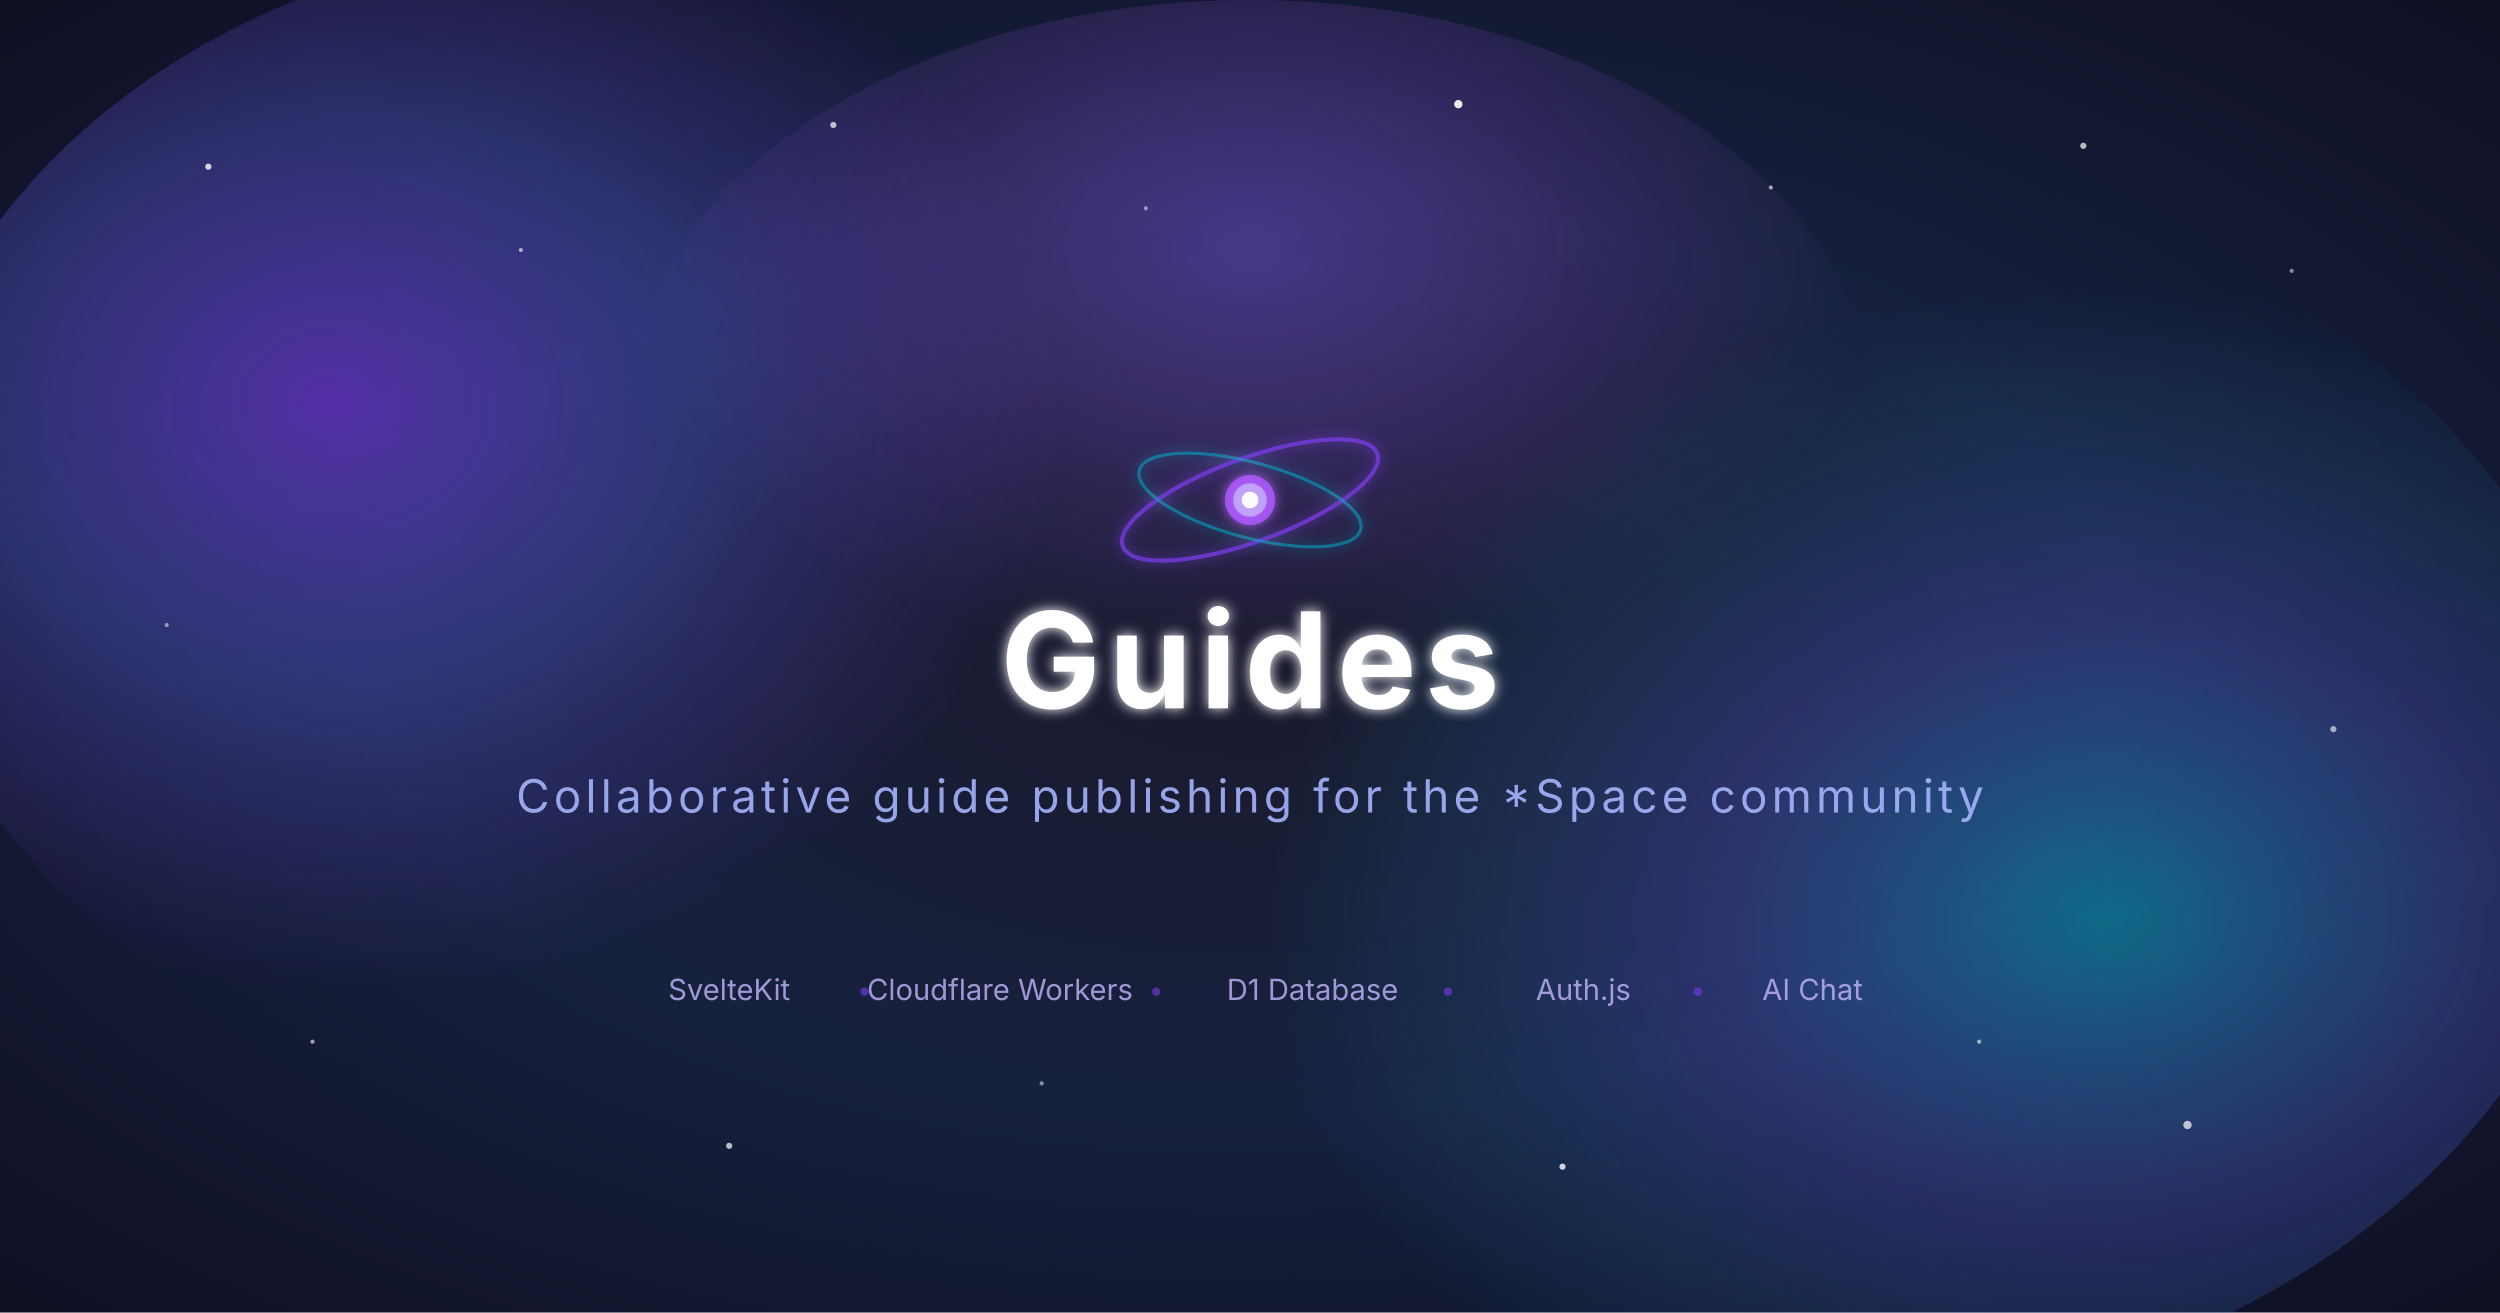
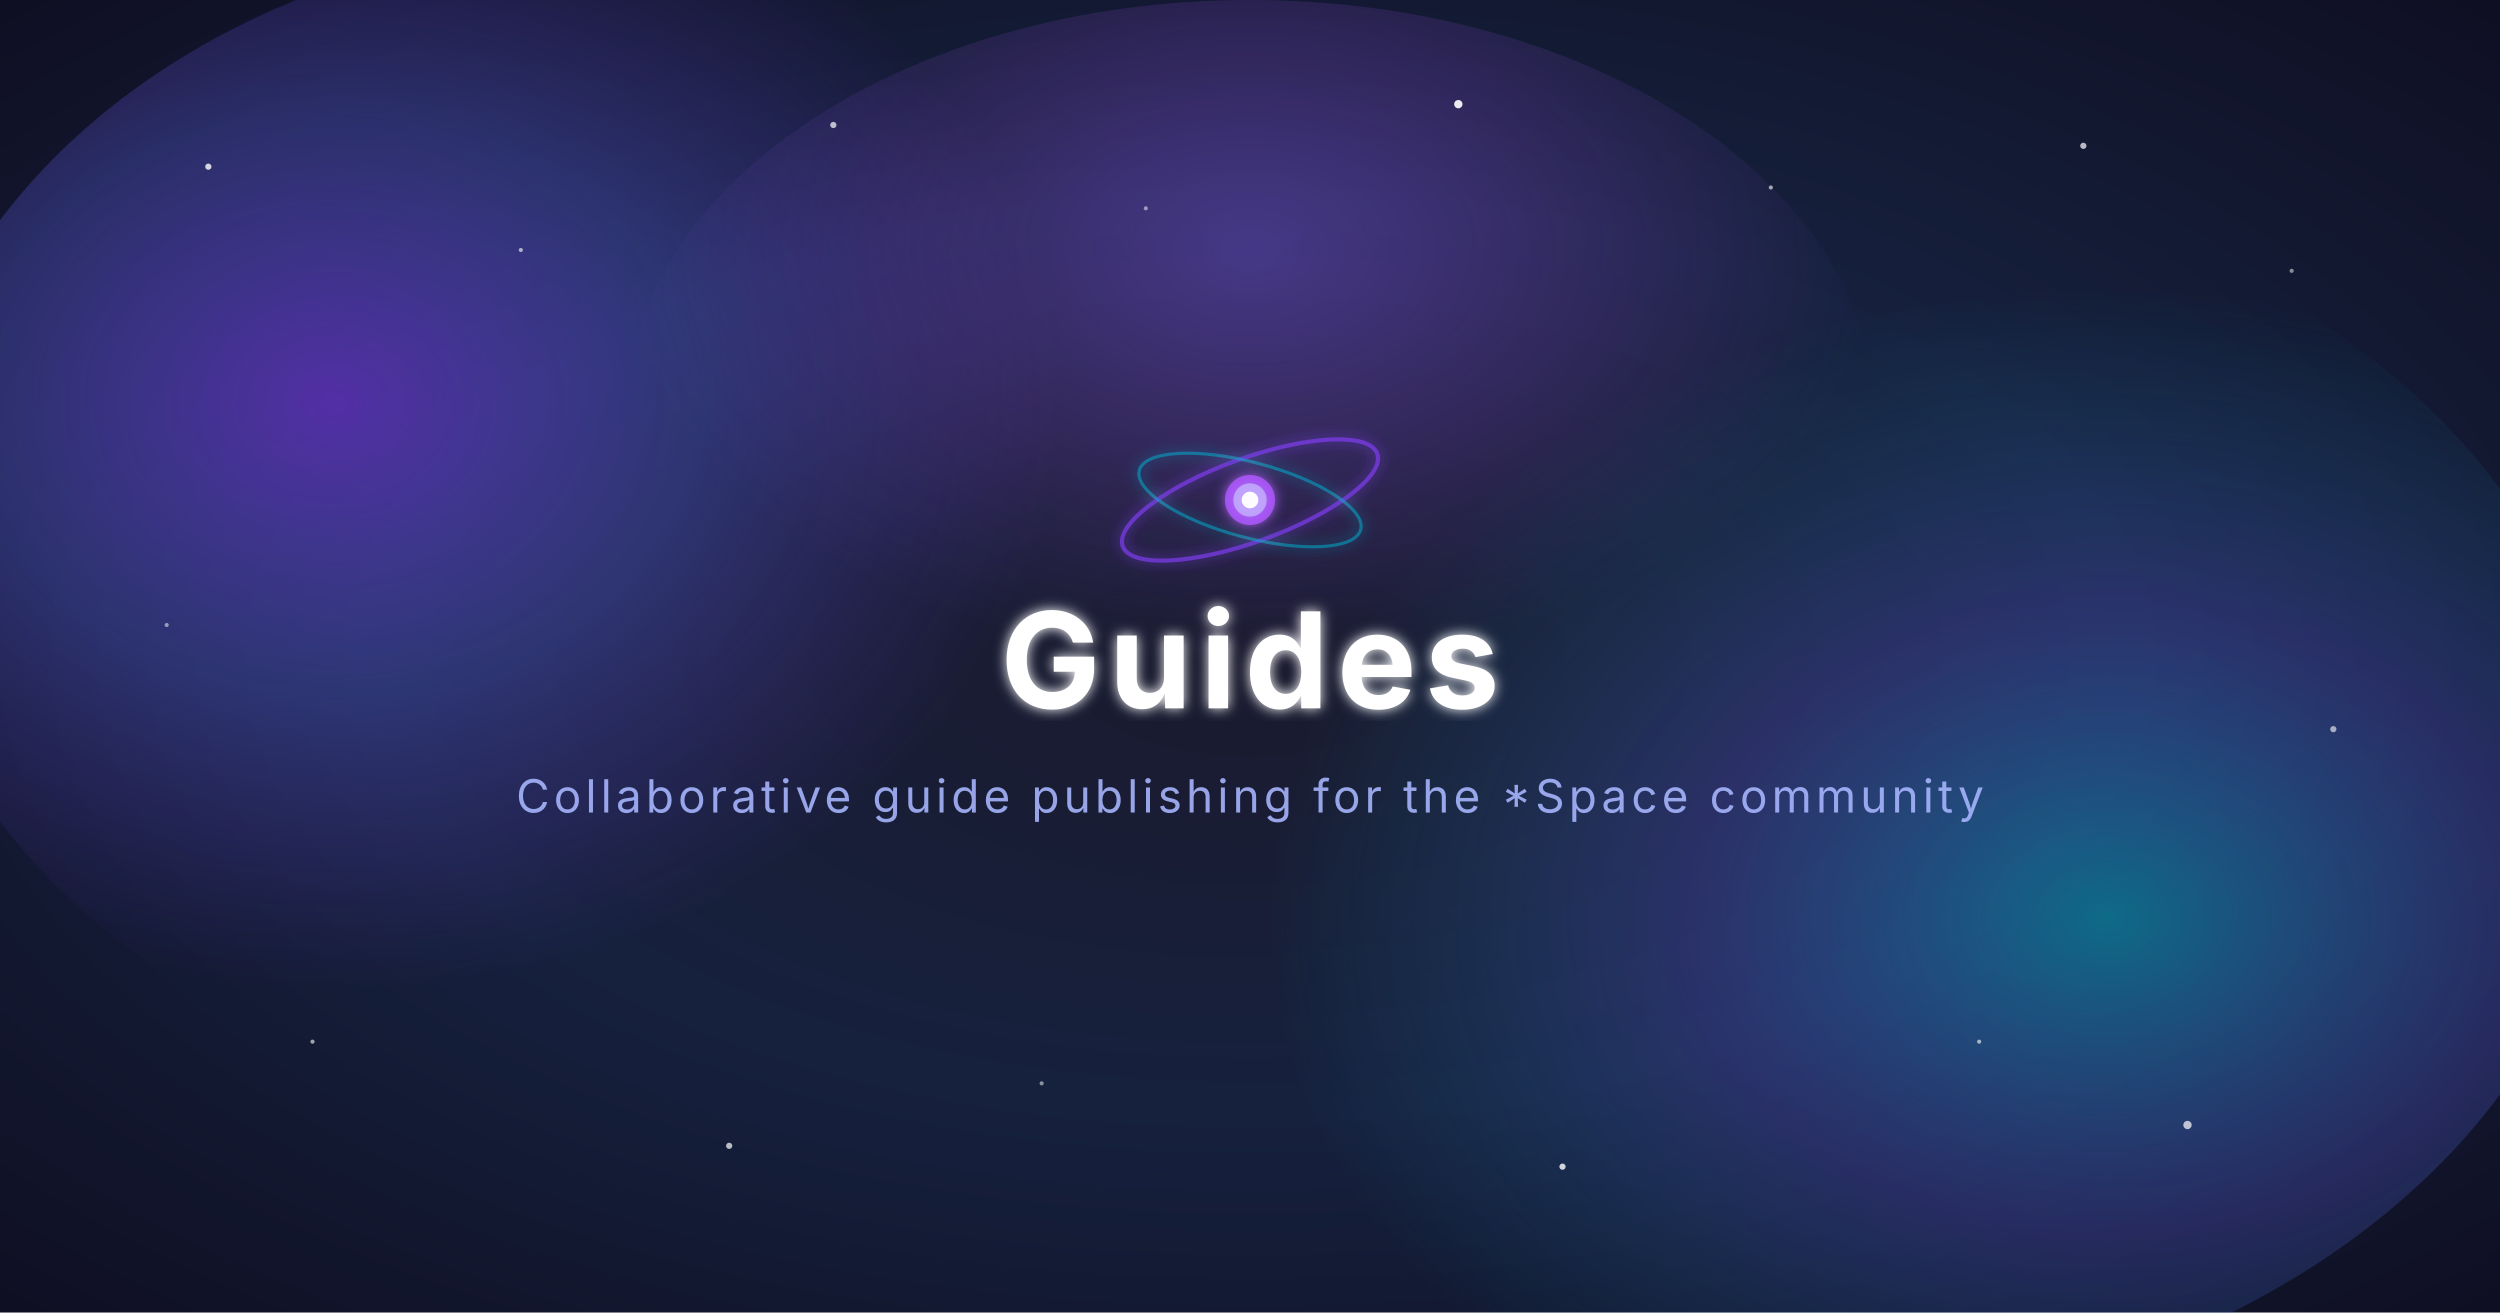
<svg xmlns="http://www.w3.org/2000/svg" width="1200" height="630" viewBox="0 0 1200 630">
  <defs>
    <radialGradient id="bg-grad" cx="50%" cy="50%" r="70%">
      <stop offset="0%" stop-color="#1a1a2e" />
      <stop offset="50%" stop-color="#16213e" />
      <stop offset="100%" stop-color="#0f0f23" />
    </radialGradient>
    <radialGradient id="nebula1" cx="30%" cy="40%">
      <stop offset="0%" stop-color="#7c3aed" stop-opacity="0.6" />
      <stop offset="50%" stop-color="#6366f1" stop-opacity="0.3" />
      <stop offset="100%" stop-color="#7c3aed" stop-opacity="0" />
    </radialGradient>
    <radialGradient id="nebula2" cx="70%" cy="60%">
      <stop offset="0%" stop-color="#06b6d4" stop-opacity="0.5" />
      <stop offset="50%" stop-color="#6366f1" stop-opacity="0.25" />
      <stop offset="100%" stop-color="#06b6d4" stop-opacity="0" />
    </radialGradient>
    <radialGradient id="nebula3" cx="50%" cy="30%">
      <stop offset="0%" stop-color="#8b5cf6" stop-opacity="0.4" />
      <stop offset="60%" stop-color="#a855f7" stop-opacity="0.15" />
      <stop offset="100%" stop-color="#8b5cf6" stop-opacity="0" />
    </radialGradient>
    <filter id="glow">
      <feGaussianBlur stdDeviation="3" result="blur" />
      <feMerge>
        <feMergeNode in="blur" />
        <feMergeNode in="SourceGraphic" />
      </feMerge>
    </filter>
  </defs>
  <rect width="1200" height="630" fill="url(#bg-grad)" />
  <ellipse cx="300" cy="250" rx="350" ry="280" fill="url(#nebula1)" />
  <ellipse cx="850" cy="380" rx="400" ry="300" fill="url(#nebula2)" />
  <ellipse cx="600" cy="200" rx="300" ry="200" fill="url(#nebula3)" />
  <circle cx="100" cy="80" r="1.5" fill="white" opacity="0.8" />
  <circle cx="250" cy="120" r="1" fill="white" opacity="0.6" />
  <circle cx="400" cy="60" r="1.5" fill="white" opacity="0.7" />
  <circle cx="550" cy="100" r="1" fill="white" opacity="0.5" />
  <circle cx="700" cy="50" r="2" fill="white" opacity="0.9" />
  <circle cx="850" cy="90" r="1" fill="white" opacity="0.6" />
  <circle cx="1000" cy="70" r="1.5" fill="white" opacity="0.7" />
  <circle cx="1100" cy="130" r="1" fill="white" opacity="0.5" />
  <circle cx="150" cy="500" r="1" fill="white" opacity="0.6" />
  <circle cx="350" cy="550" r="1.5" fill="white" opacity="0.7" />
  <circle cx="500" cy="520" r="1" fill="white" opacity="0.5" />
  <circle cx="750" cy="560" r="1.5" fill="white" opacity="0.8" />
  <circle cx="950" cy="500" r="1" fill="white" opacity="0.6" />
  <circle cx="1050" cy="540" r="2" fill="white" opacity="0.7" />
  <circle cx="80" cy="300" r="1" fill="white" opacity="0.5" />
  <circle cx="1120" cy="350" r="1.5" fill="white" opacity="0.6" />
  <g transform="translate(600, 240)" filter="url(#glow)">
    <ellipse cx="0" cy="0" rx="65" ry="20" fill="none" stroke="#7c3aed" stroke-width="2" opacity="0.7" transform="rotate(-20)" />
    <ellipse cx="0" cy="0" rx="55" ry="18" fill="none" stroke="#06b6d4" stroke-width="1.5" opacity="0.5" transform="rotate(15)" />
    <circle cx="0" cy="0" r="12" fill="#a855f7" opacity="0.9" />
    <circle cx="0" cy="0" r="8" fill="#c4b5fd" opacity="0.8" />
    <circle cx="0" cy="0" r="4" fill="white" opacity="0.95" />
  </g>
  <text x="600" y="340" text-anchor="middle" font-family="system-ui, -apple-system, sans-serif" font-size="64" font-weight="700" fill="white" letter-spacing="4" filter="url(#glow)">
    Guides
  </text>
  <text x="600" y="390" text-anchor="middle" font-family="system-ui, -apple-system, sans-serif" font-size="22" fill="#a5b4fc" letter-spacing="2" opacity="0.9">
    Collaborative guide publishing for the *Space community
  </text>
-   <line x1="400" y1="430" x2="800" y2="430" stroke="url(#nebula1)" stroke-width="1" opacity="0.5" />
-   <g font-family="system-ui, -apple-system, sans-serif" font-size="14" fill="#c4b5fd" opacity="0.8">
-     <text x="350" y="480" text-anchor="middle">SvelteKit</text>
-     <text x="480" y="480" text-anchor="middle">Cloudflare Workers</text>
-     <text x="630" y="480" text-anchor="middle">D1 Database</text>
-     <text x="760" y="480" text-anchor="middle">Auth.js</text>
-     <text x="870" y="480" text-anchor="middle">AI Chat</text>
-   </g>
-   <g fill="#7c3aed" opacity="0.6">
-     <circle cx="415" cy="476" r="2" />
-     <circle cx="555" cy="476" r="2" />
-     <circle cx="695" cy="476" r="2" />
-     <circle cx="815" cy="476" r="2" />
-   </g>
</svg>
